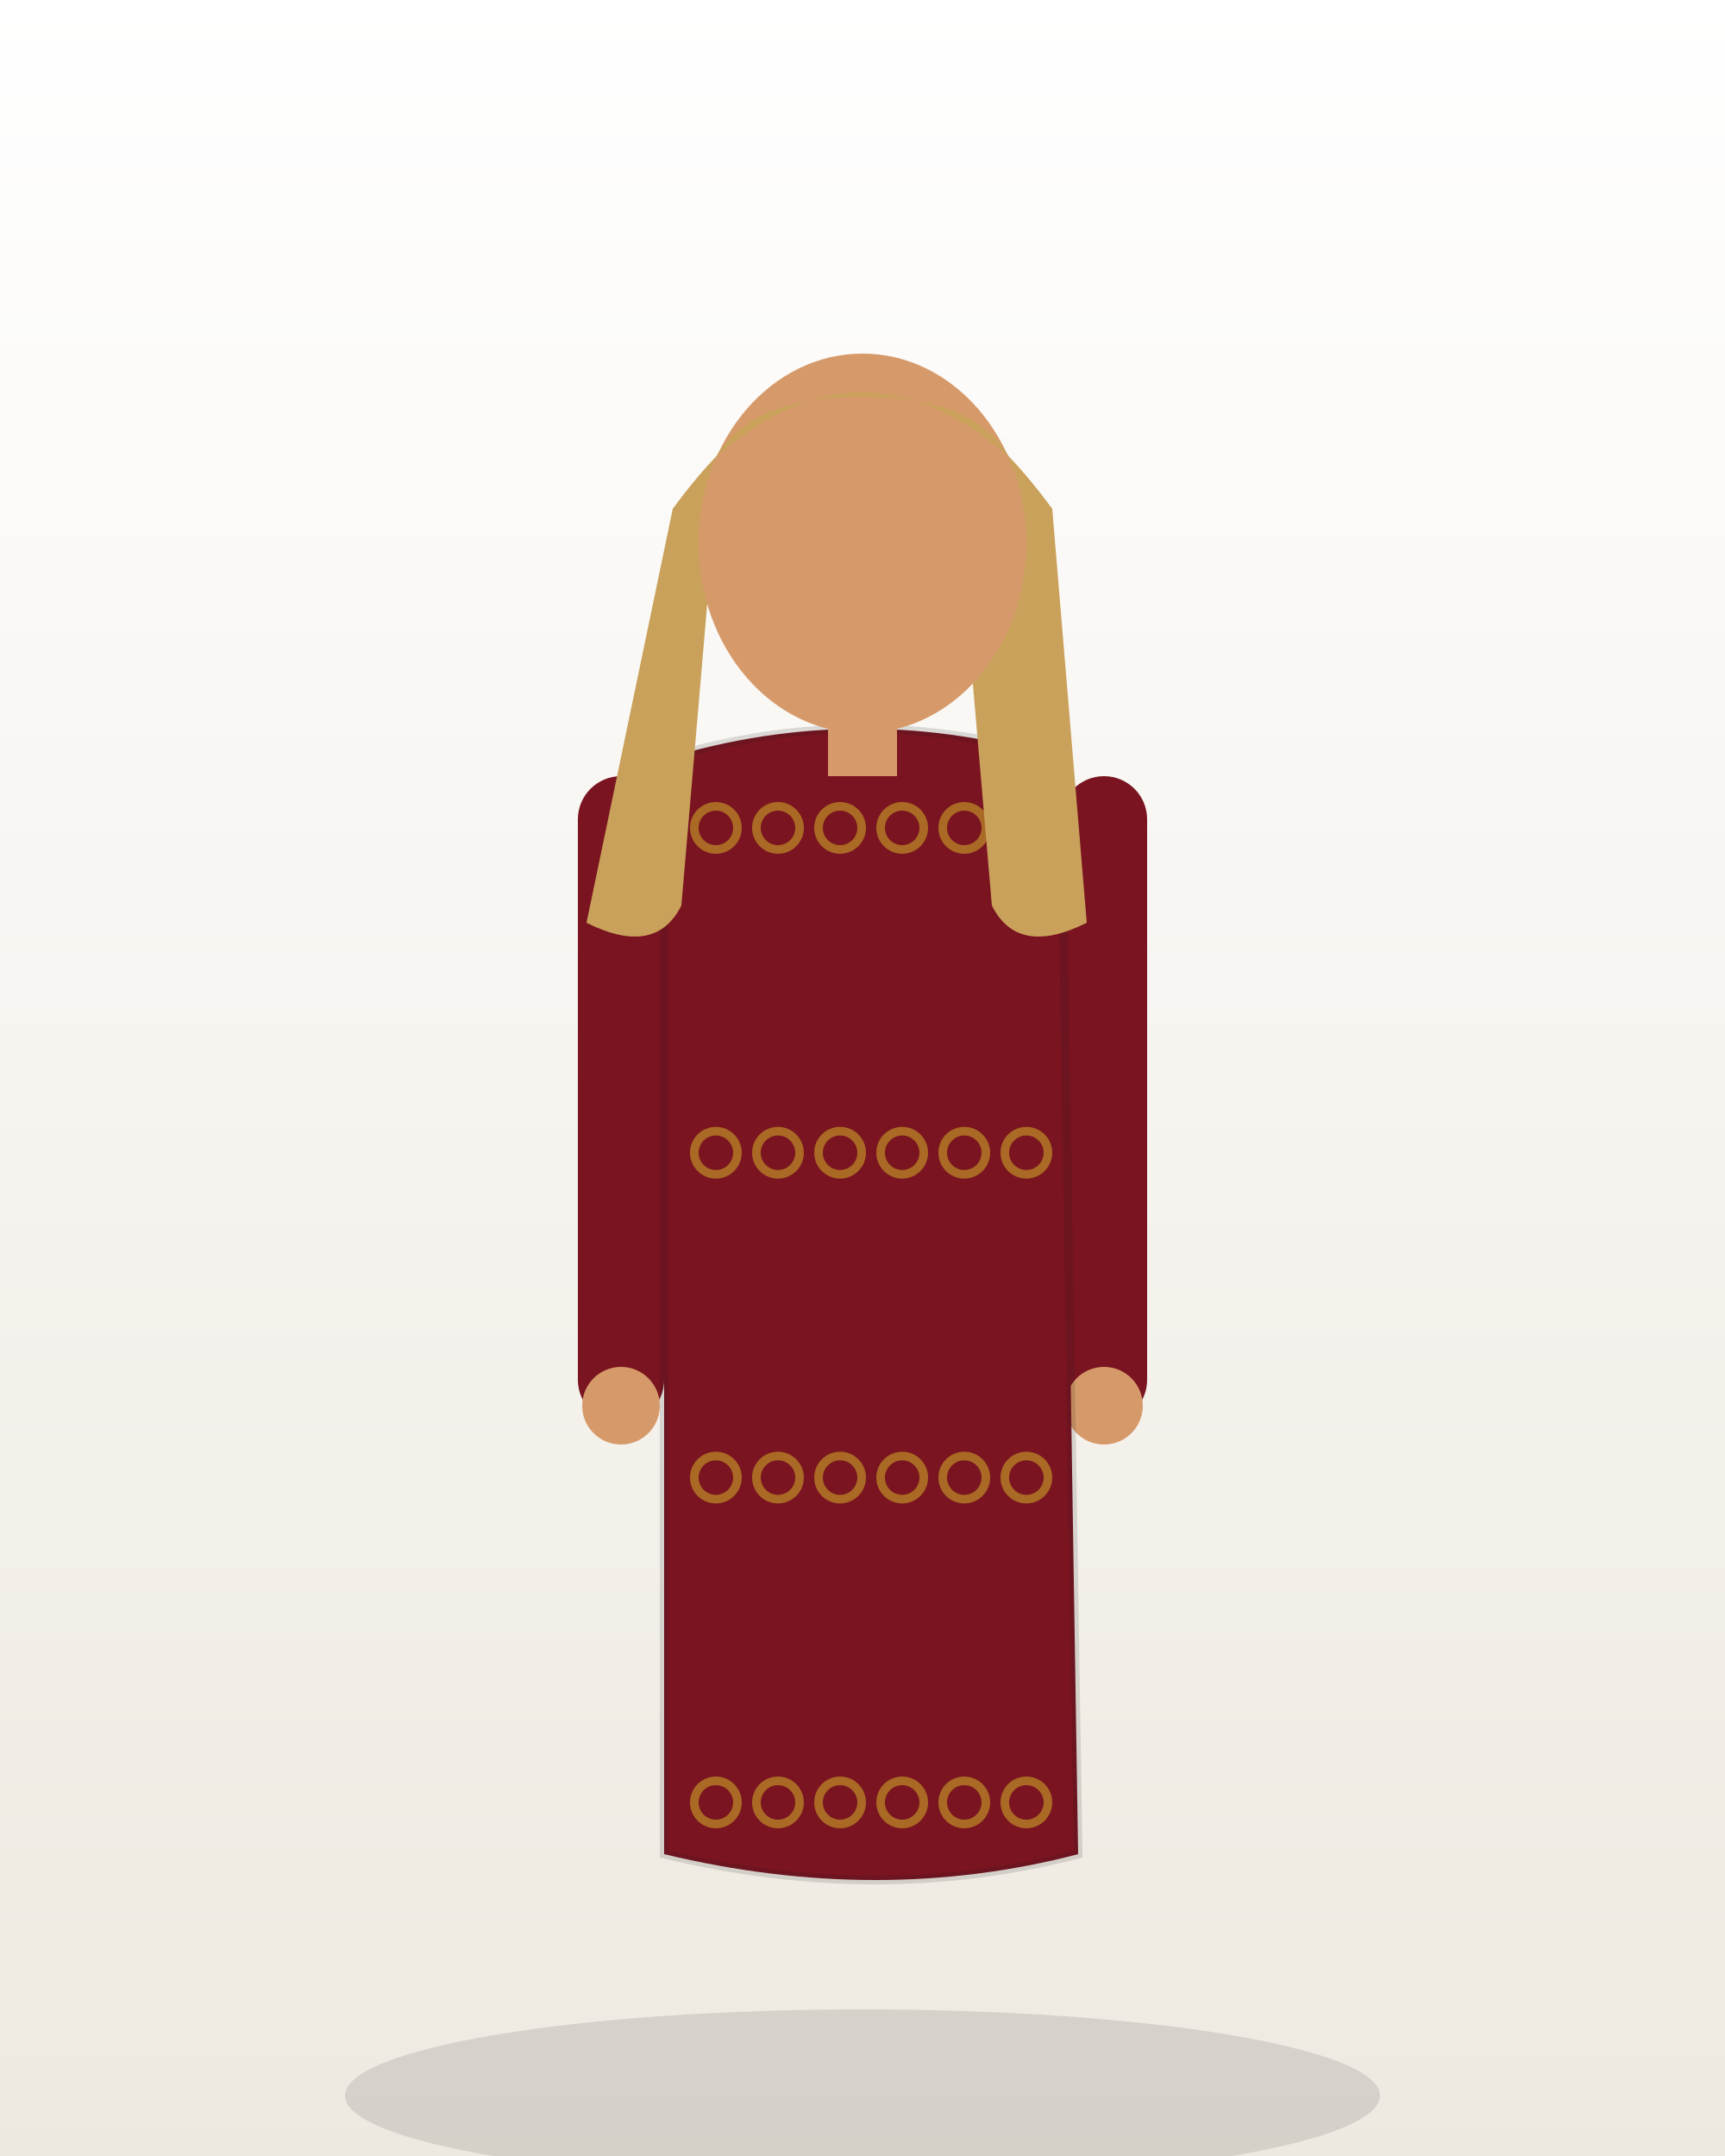
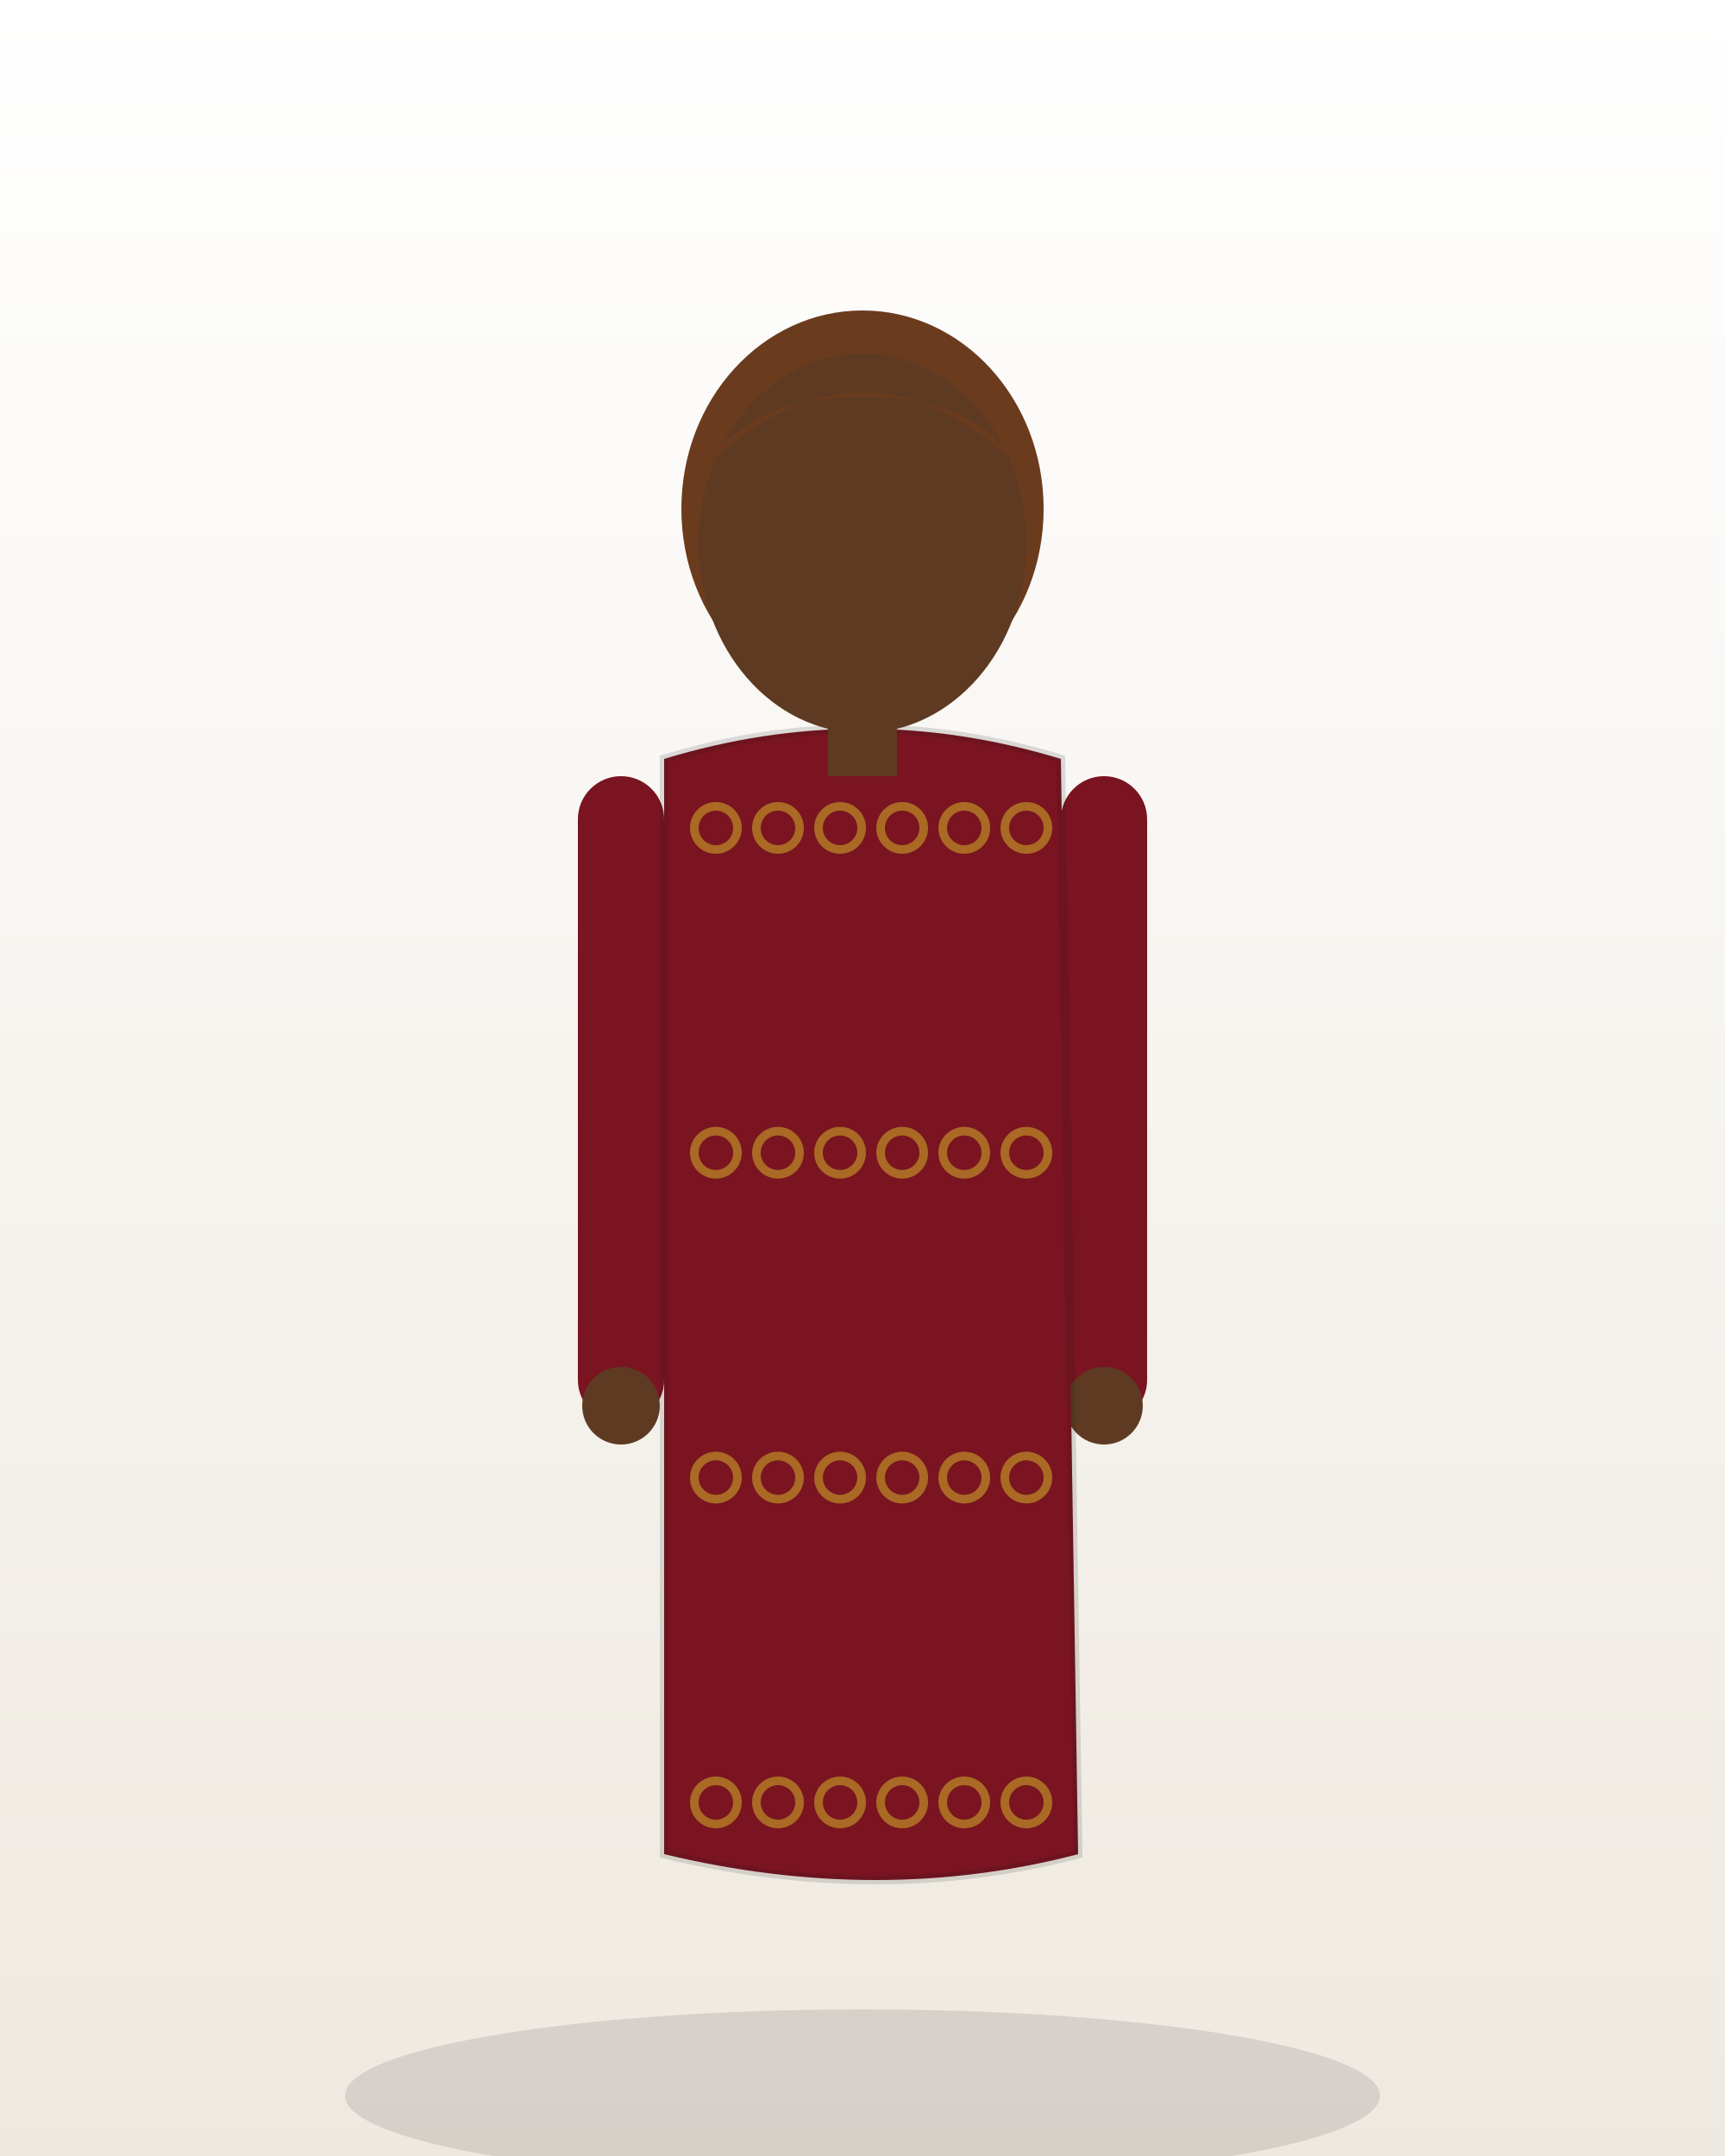
<svg xmlns="http://www.w3.org/2000/svg" width="400" height="500" viewBox="0 0 400 500" role="img" aria-label="Crimson Baroque Gown illustration">
  <defs>
    <linearGradient id="g-crimson-baroque-gown" x1="0" y1="0" x2="0" y2="1">
      <stop offset="0" stop-color="#ffffff" />
      <stop offset="1" stop-color="#eee9e0" />
    </linearGradient>
  </defs>
  <rect width="400" height="500" fill="url(#g-crimson-baroque-gown)" />
  <ellipse cx="200" cy="486" rx="120" ry="20" fill="#1c1a17" opacity="0.12" />
  <clipPath id="t-crimson-baroque-gown">
    <path d="M154 176     q46 -14 92 0     l4 254     q-46 12 -96 0 Z" />
  </clipPath>
  <rect x="134" y="180" width="20" height="150" rx="10" fill="#7A1420" />
  <rect x="246" y="180" width="20" height="150" rx="10" fill="#7A1420" />
-   <circle cx="144" cy="326" r="9" fill="#D69A6A" />
-   <circle cx="256" cy="326" r="9" fill="#D69A6A" />
+   <circle cx="144" cy="326" r="9" fill="#5E3A22" />
+   <circle cx="256" cy="326" r="9" fill="#5E3A22" />
  <path d="M154 176     q46 -14 92 0     l4 254     q-46 12 -96 0 Z" fill="#7A1420" stroke="#1c1a17" stroke-opacity="0.14" stroke-width="2" />
  <g clip-path="url(#t-crimson-baroque-gown)">
    <g fill="none" stroke="#C9A227" stroke-width="2" opacity="0.6">
      <circle cx="166" cy="192" r="5" />
      <circle cx="180.4" cy="192" r="5" />
      <circle cx="194.8" cy="192" r="5" />
      <circle cx="209.2" cy="192" r="5" />
      <circle cx="223.6" cy="192" r="5" />
      <circle cx="238" cy="192" r="5" />
      <circle cx="166" cy="267.333" r="5" />
      <circle cx="180.4" cy="267.333" r="5" />
      <circle cx="194.8" cy="267.333" r="5" />
      <circle cx="209.2" cy="267.333" r="5" />
      <circle cx="223.6" cy="267.333" r="5" />
      <circle cx="238" cy="267.333" r="5" />
      <circle cx="166" cy="342.667" r="5" />
      <circle cx="180.4" cy="342.667" r="5" />
      <circle cx="194.8" cy="342.667" r="5" />
      <circle cx="209.2" cy="342.667" r="5" />
      <circle cx="223.6" cy="342.667" r="5" />
      <circle cx="238" cy="342.667" r="5" />
      <circle cx="166" cy="418" r="5" />
      <circle cx="180.4" cy="418" r="5" />
      <circle cx="194.8" cy="418" r="5" />
      <circle cx="209.2" cy="418" r="5" />
      <circle cx="223.6" cy="418" r="5" />
      <circle cx="238" cy="418" r="5" />
    </g>
  </g>
-   <rect x="192" y="150" width="16" height="30" fill="#D69A6A" />
-   <path d="M156 118 q44 -60 88 0 l8 96 q-16 8 -22 -4 l-6 -70 q-28 14 -60 0 l-6 70 q-6 12 -22 4 Z" fill="#C9A15A" />
-   <ellipse cx="200" cy="126" rx="38" ry="44" fill="#D69A6A" />
-   <path d="M166 106 q34 -30 68 0 q-8 -14 -34 -14 q-26 0 -34 14 Z" fill="#C9A15A" />
+   <rect x="192" y="150" width="16" height="30" fill="#5E3A22" />
+   <ellipse cx="200" cy="118" rx="42" ry="46" fill="#6B3B1E" />
+   <ellipse cx="200" cy="126" rx="38" ry="44" fill="#5E3A22" />
+   <path d="M164 108 q36 -34 72 0 q-10 -16 -36 -16 q-26 0 -36 16 Z" fill="#6B3B1E" />
</svg>
